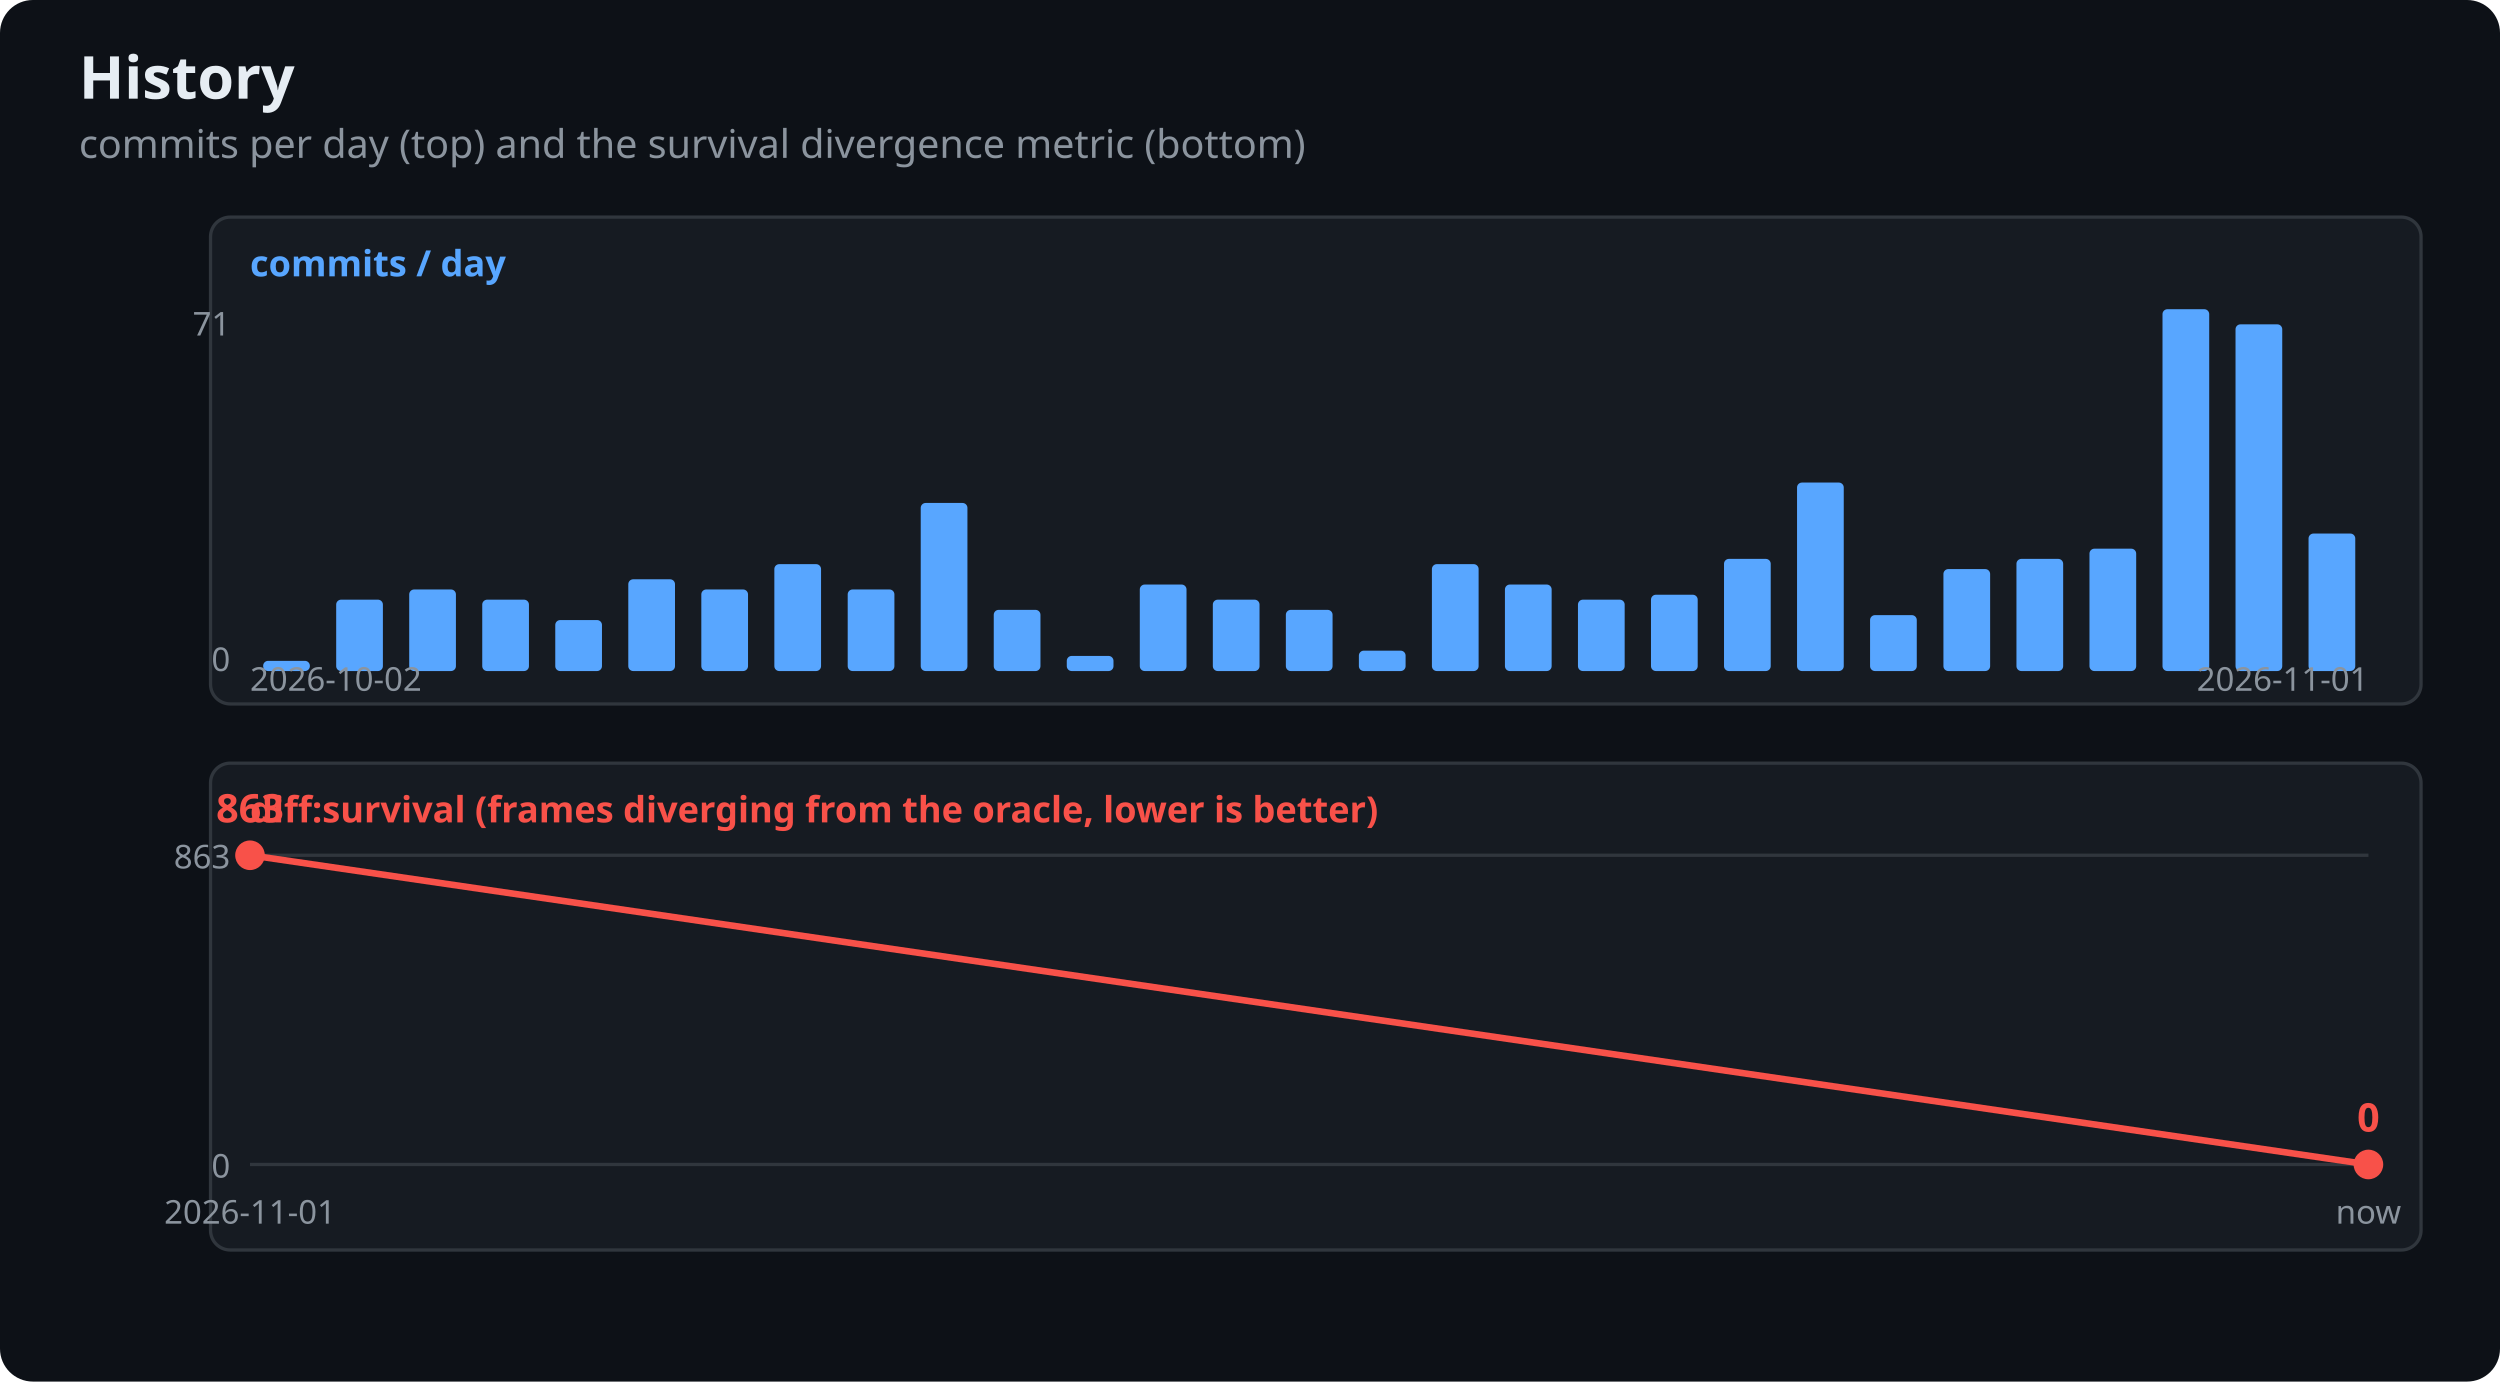
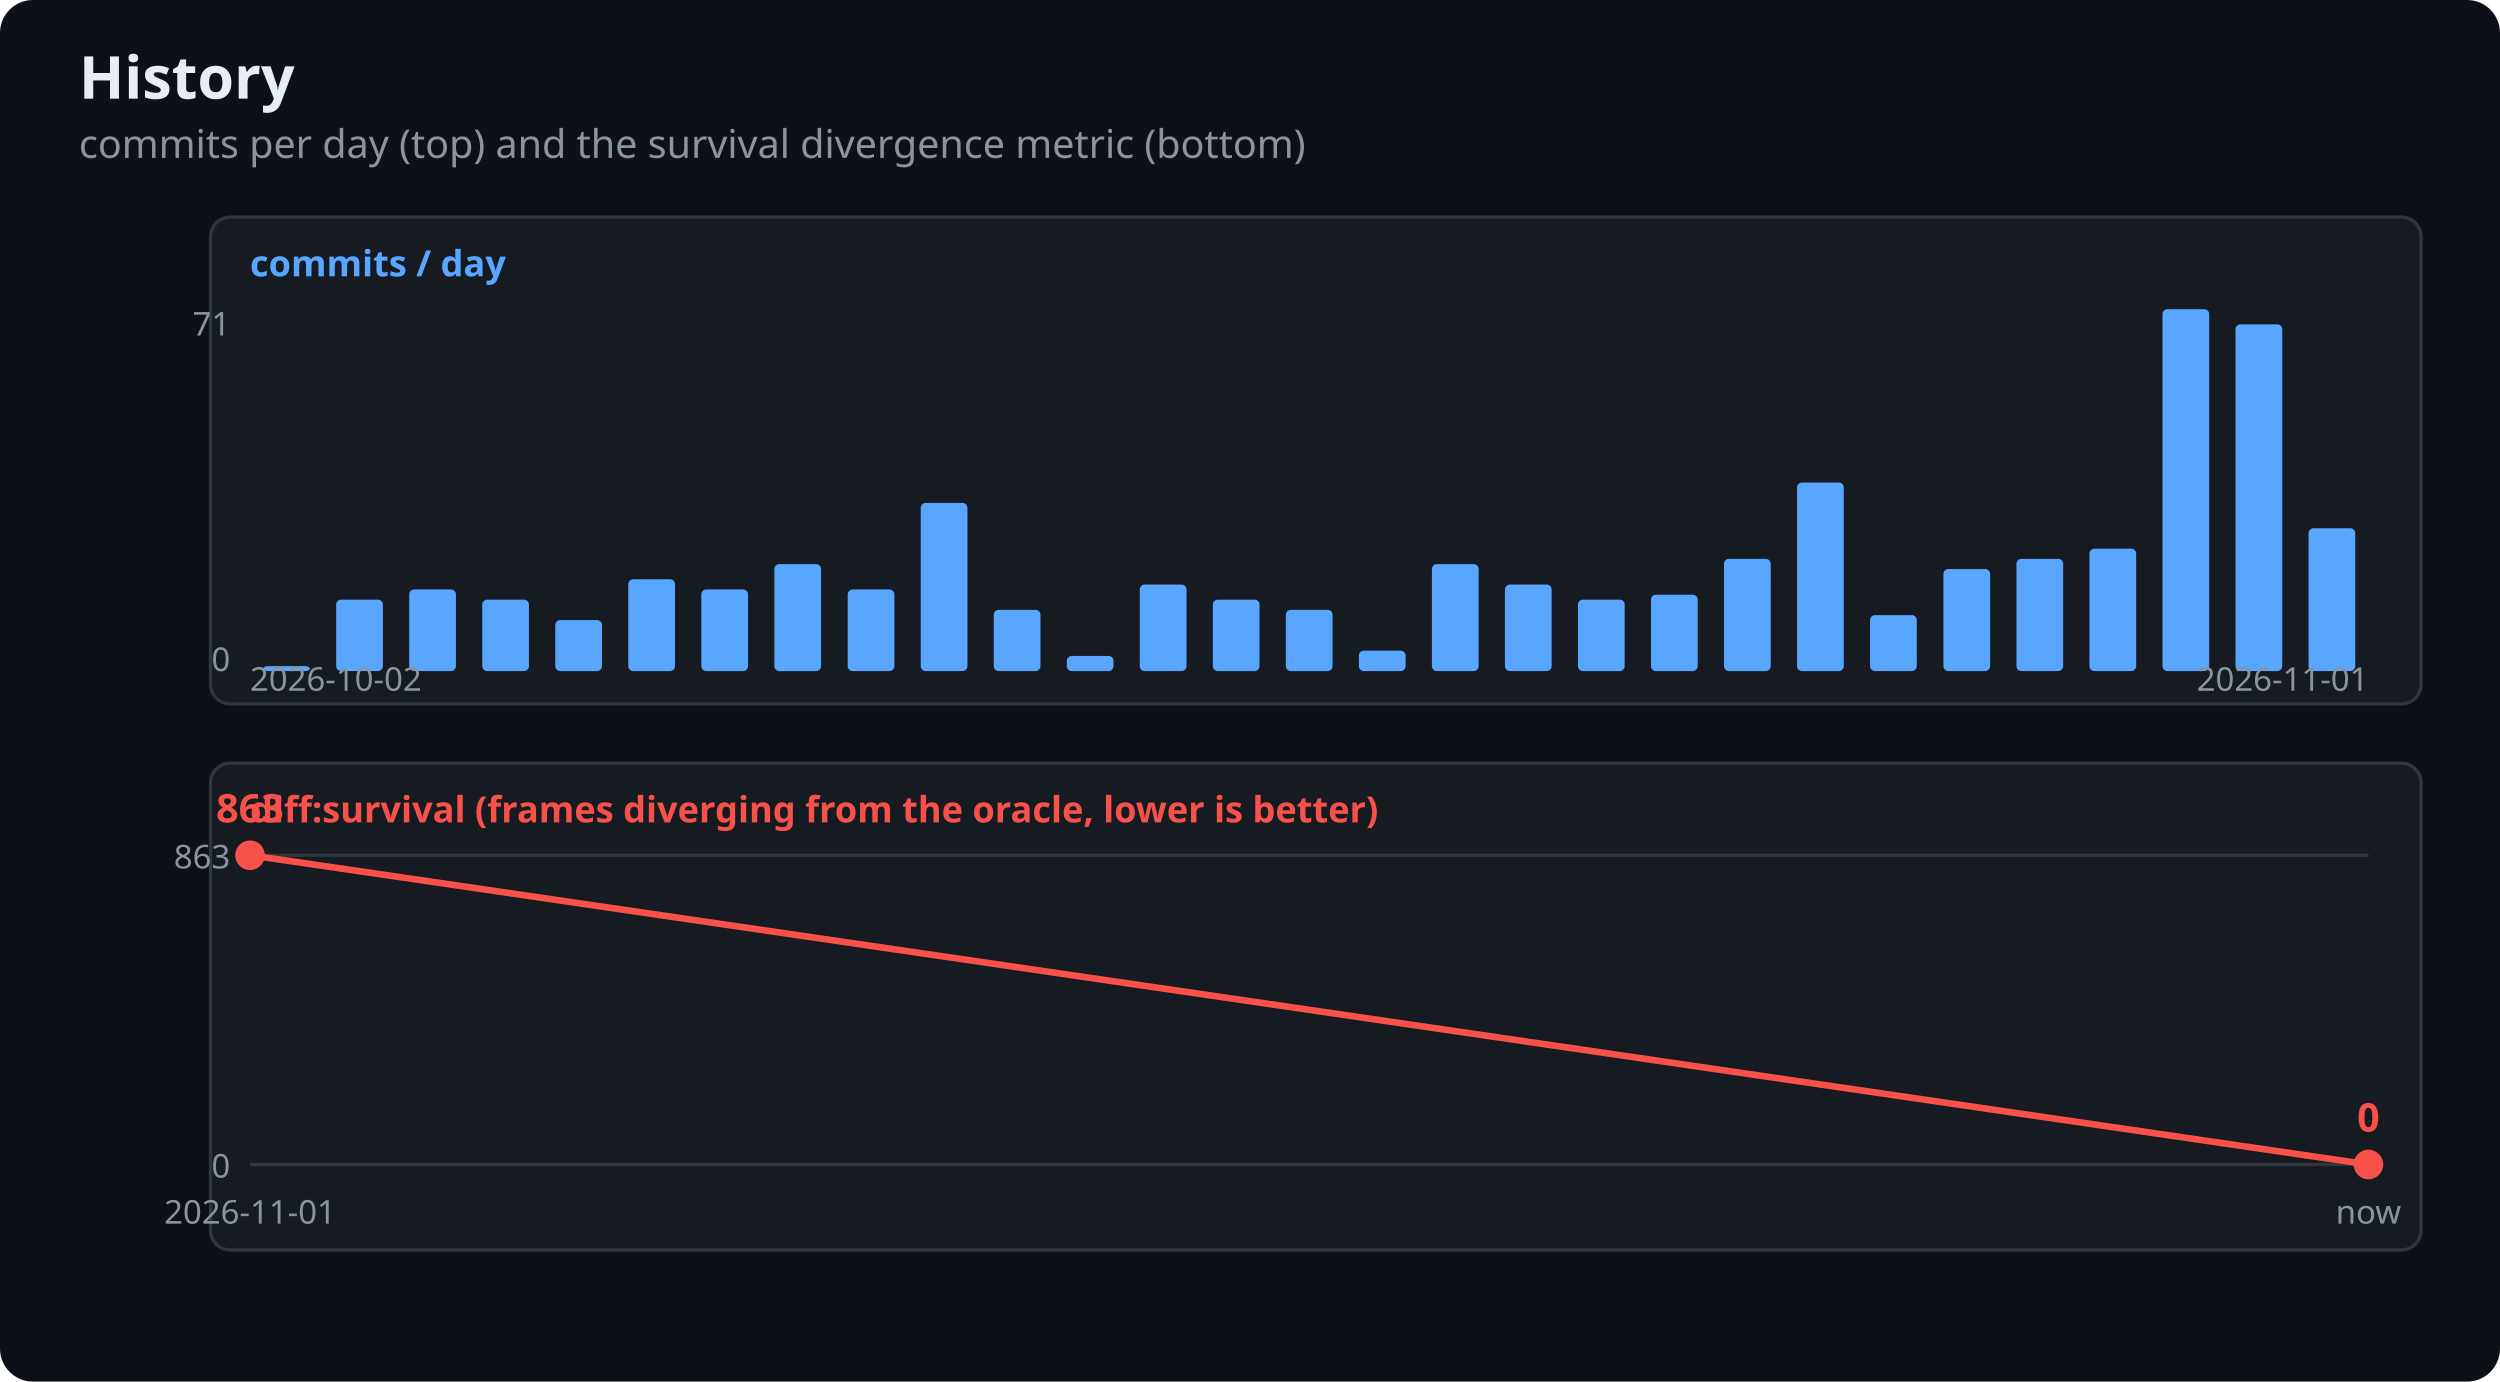
<svg xmlns="http://www.w3.org/2000/svg" width="760" height="420" viewBox="0 0 760 420" font-family="Segoe UI,Ubuntu,sans-serif">
  <rect width="760" height="420" rx="10" fill="#0d1117" />
  <text x="24" y="30" fill="#e6edf3" font-size="18" font-weight="600">History</text>
  <text x="24" y="48" fill="#8b949e" font-size="12">commits per day (top) and the survival divergence metric (bottom)</text>
  <rect x="64" y="66" width="672" height="148" fill="#161b22" stroke="#30363d" rx="6" />
  <text x="76" y="84" fill="#58a6ff" font-size="11" font-weight="600">commits / day</text>
-   <rect x="80.0" y="200.9" width="14.2" height="3.1" fill="#58a6ff" rx="1.5" />
+   <rect x="80.0" y="202.5" width="14.2" height="1.5" fill="#58a6ff" rx="1.5" />
  <rect x="102.2" y="182.3" width="14.2" height="21.7" fill="#58a6ff" rx="1.5" />
  <rect x="124.4" y="179.2" width="14.2" height="24.8" fill="#58a6ff" rx="1.5" />
  <rect x="146.6" y="182.3" width="14.2" height="21.7" fill="#58a6ff" rx="1.5" />
  <rect x="168.8" y="188.5" width="14.2" height="15.5" fill="#58a6ff" rx="1.5" />
  <rect x="191.0" y="176.1" width="14.2" height="27.9" fill="#58a6ff" rx="1.5" />
  <rect x="213.2" y="179.2" width="14.2" height="24.8" fill="#58a6ff" rx="1.5" />
  <rect x="235.4" y="171.5" width="14.2" height="32.5" fill="#58a6ff" rx="1.5" />
  <rect x="257.7" y="179.2" width="14.2" height="24.8" fill="#58a6ff" rx="1.5" />
  <rect x="279.9" y="152.9" width="14.2" height="51.1" fill="#58a6ff" rx="1.5" />
  <rect x="302.1" y="185.4" width="14.2" height="18.6" fill="#58a6ff" rx="1.5" />
  <rect x="324.3" y="199.4" width="14.2" height="4.6" fill="#58a6ff" rx="1.5" />
  <rect x="346.5" y="177.7" width="14.2" height="26.3" fill="#58a6ff" rx="1.5" />
  <rect x="368.7" y="182.3" width="14.2" height="21.7" fill="#58a6ff" rx="1.5" />
  <rect x="390.9" y="185.4" width="14.2" height="18.6" fill="#58a6ff" rx="1.5" />
  <rect x="413.1" y="197.8" width="14.2" height="6.2" fill="#58a6ff" rx="1.5" />
  <rect x="435.3" y="171.5" width="14.2" height="32.5" fill="#58a6ff" rx="1.5" />
  <rect x="457.5" y="177.7" width="14.2" height="26.3" fill="#58a6ff" rx="1.5" />
  <rect x="479.7" y="182.3" width="14.2" height="21.7" fill="#58a6ff" rx="1.5" />
  <rect x="501.9" y="180.8" width="14.2" height="23.2" fill="#58a6ff" rx="1.5" />
  <rect x="524.1" y="169.9" width="14.2" height="34.1" fill="#58a6ff" rx="1.5" />
  <rect x="546.3" y="146.7" width="14.2" height="57.3" fill="#58a6ff" rx="1.5" />
  <rect x="568.5" y="187.0" width="14.2" height="17.0" fill="#58a6ff" rx="1.5" />
  <rect x="590.8" y="173.0" width="14.2" height="31.0" fill="#58a6ff" rx="1.5" />
  <rect x="613.0" y="169.9" width="14.2" height="34.1" fill="#58a6ff" rx="1.5" />
  <rect x="635.2" y="166.8" width="14.2" height="37.2" fill="#58a6ff" rx="1.5" />
  <rect x="657.4" y="94.0" width="14.2" height="110.0" fill="#58a6ff" rx="1.5" />
  <rect x="679.6" y="98.6" width="14.2" height="105.4" fill="#58a6ff" rx="1.5" />
-   <rect x="701.8" y="162.2" width="14.2" height="41.8" fill="#58a6ff" rx="1.5" />
+   <rect x="701.8" y="160.6" width="14.2" height="43.4" fill="#58a6ff" rx="1.5" />
  <text x="70" y="102" fill="#8b949e" font-size="10" text-anchor="end">71</text>
  <text x="70" y="204" fill="#8b949e" font-size="10" text-anchor="end">0</text>
  <text x="76" y="210" fill="#8b949e" font-size="10">2026-10-02</text>
  <text x="720" y="210" fill="#8b949e" font-size="10" text-anchor="end">2026-11-01</text>
  <rect x="64" y="232" width="672" height="148" fill="#161b22" stroke="#30363d" rx="6" />
  <text x="76" y="250" fill="#f85149" font-size="11" font-weight="600">diff:survival (frames diverging from the oracle, lower is better)</text>
  <line x1="76" y1="354.0" x2="720" y2="354.0" stroke="#30363d" stroke-width="1" />
  <text x="70" y="358.0" fill="#8b949e" font-size="10" text-anchor="end">0</text>
  <line x1="76" y1="260.0" x2="720" y2="260.0" stroke="#30363d" stroke-width="1" />
  <text x="70" y="264.0" fill="#8b949e" font-size="10" text-anchor="end">863</text>
  <circle cx="76.0" cy="260.0" r="4.5" fill="#f85149" />
  <text x="76.0" y="250.0" fill="#f85149" font-size="12" font-weight="600" text-anchor="middle">863</text>
  <text x="76.0" y="372" fill="#8b949e" font-size="10" text-anchor="middle">2026-11-01</text>
  <circle cx="720.0" cy="354.0" r="4.5" fill="#f85149" />
  <text x="720.0" y="344.0" fill="#f85149" font-size="12" font-weight="600" text-anchor="middle">0</text>
  <text x="720.0" y="372" fill="#8b949e" font-size="10" text-anchor="middle">now</text>
  <polyline points="76.0,260.0 720.0,354.0" fill="none" stroke="#f85149" stroke-width="2" />
</svg>
